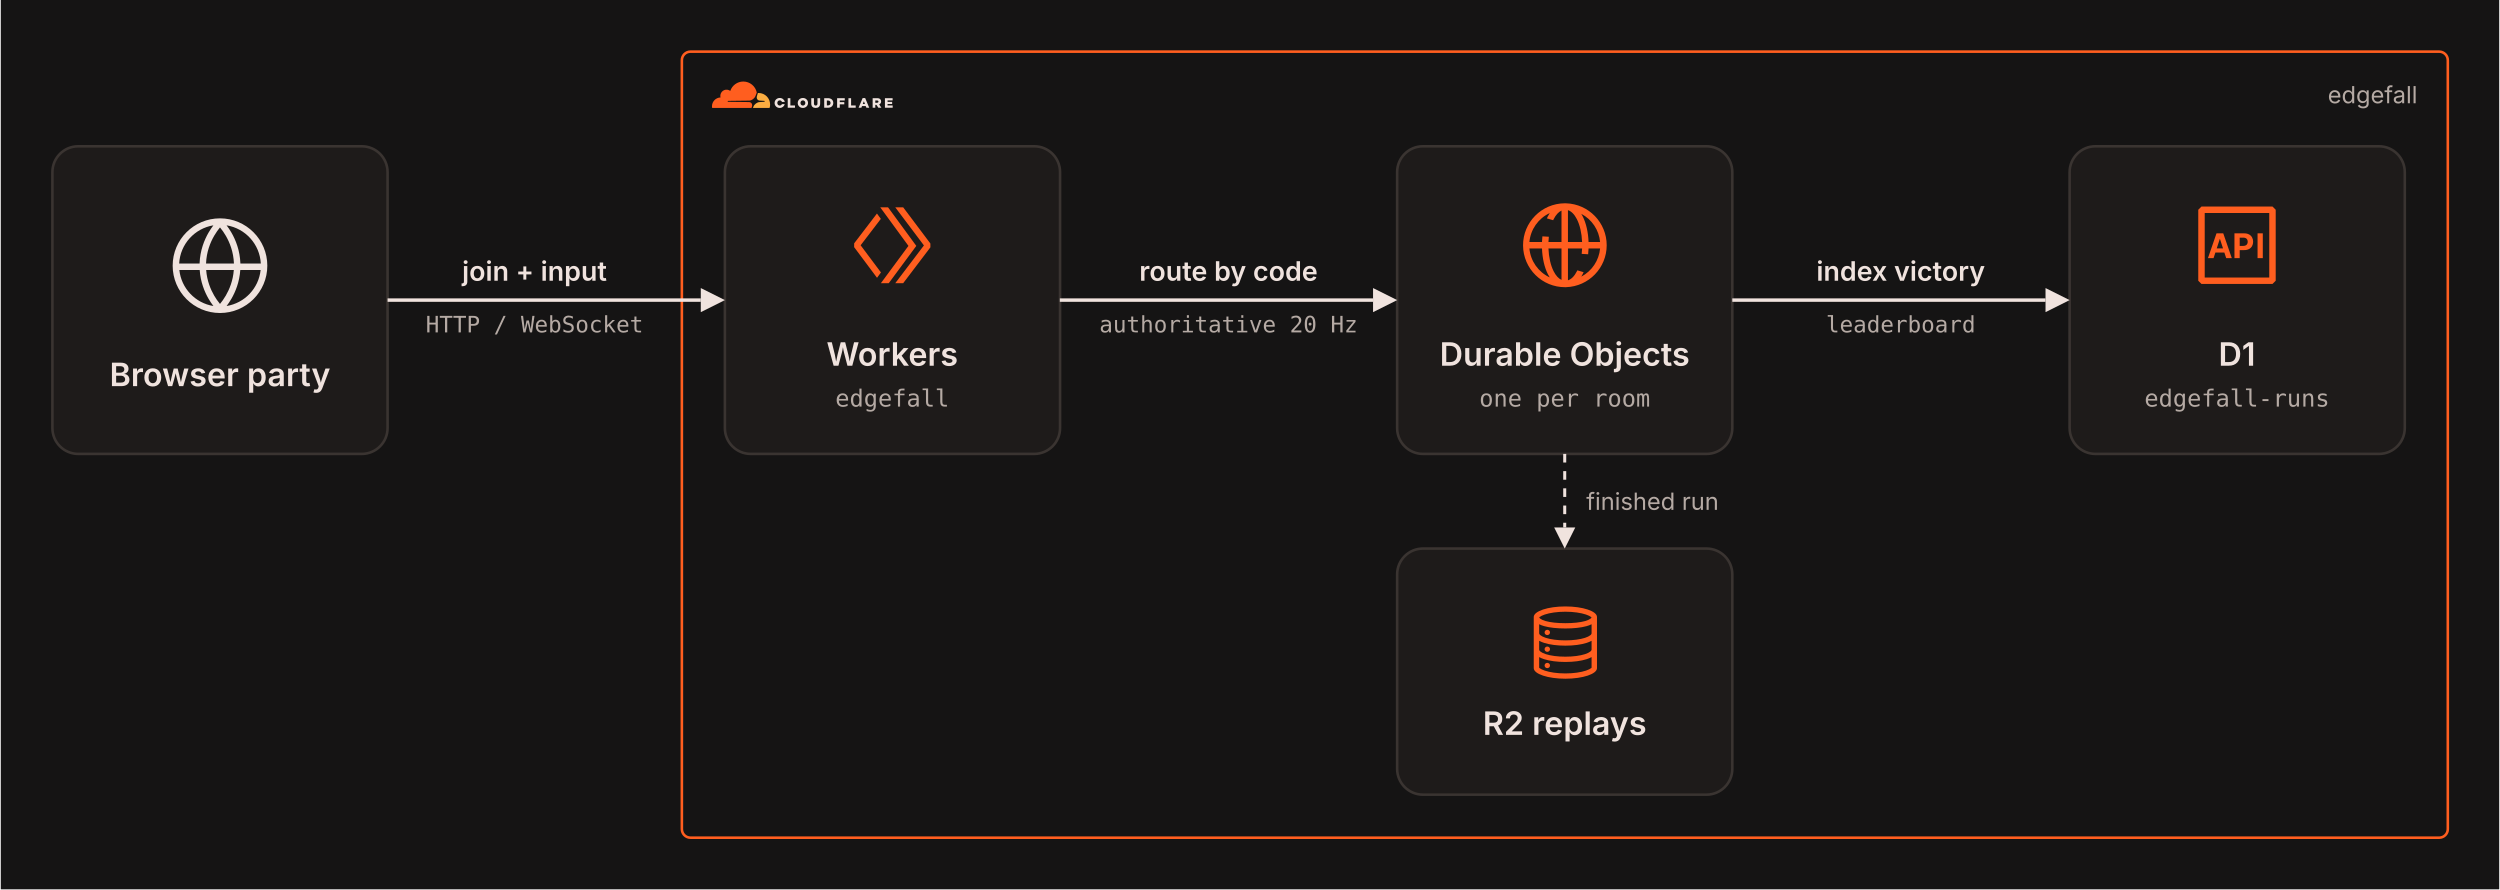
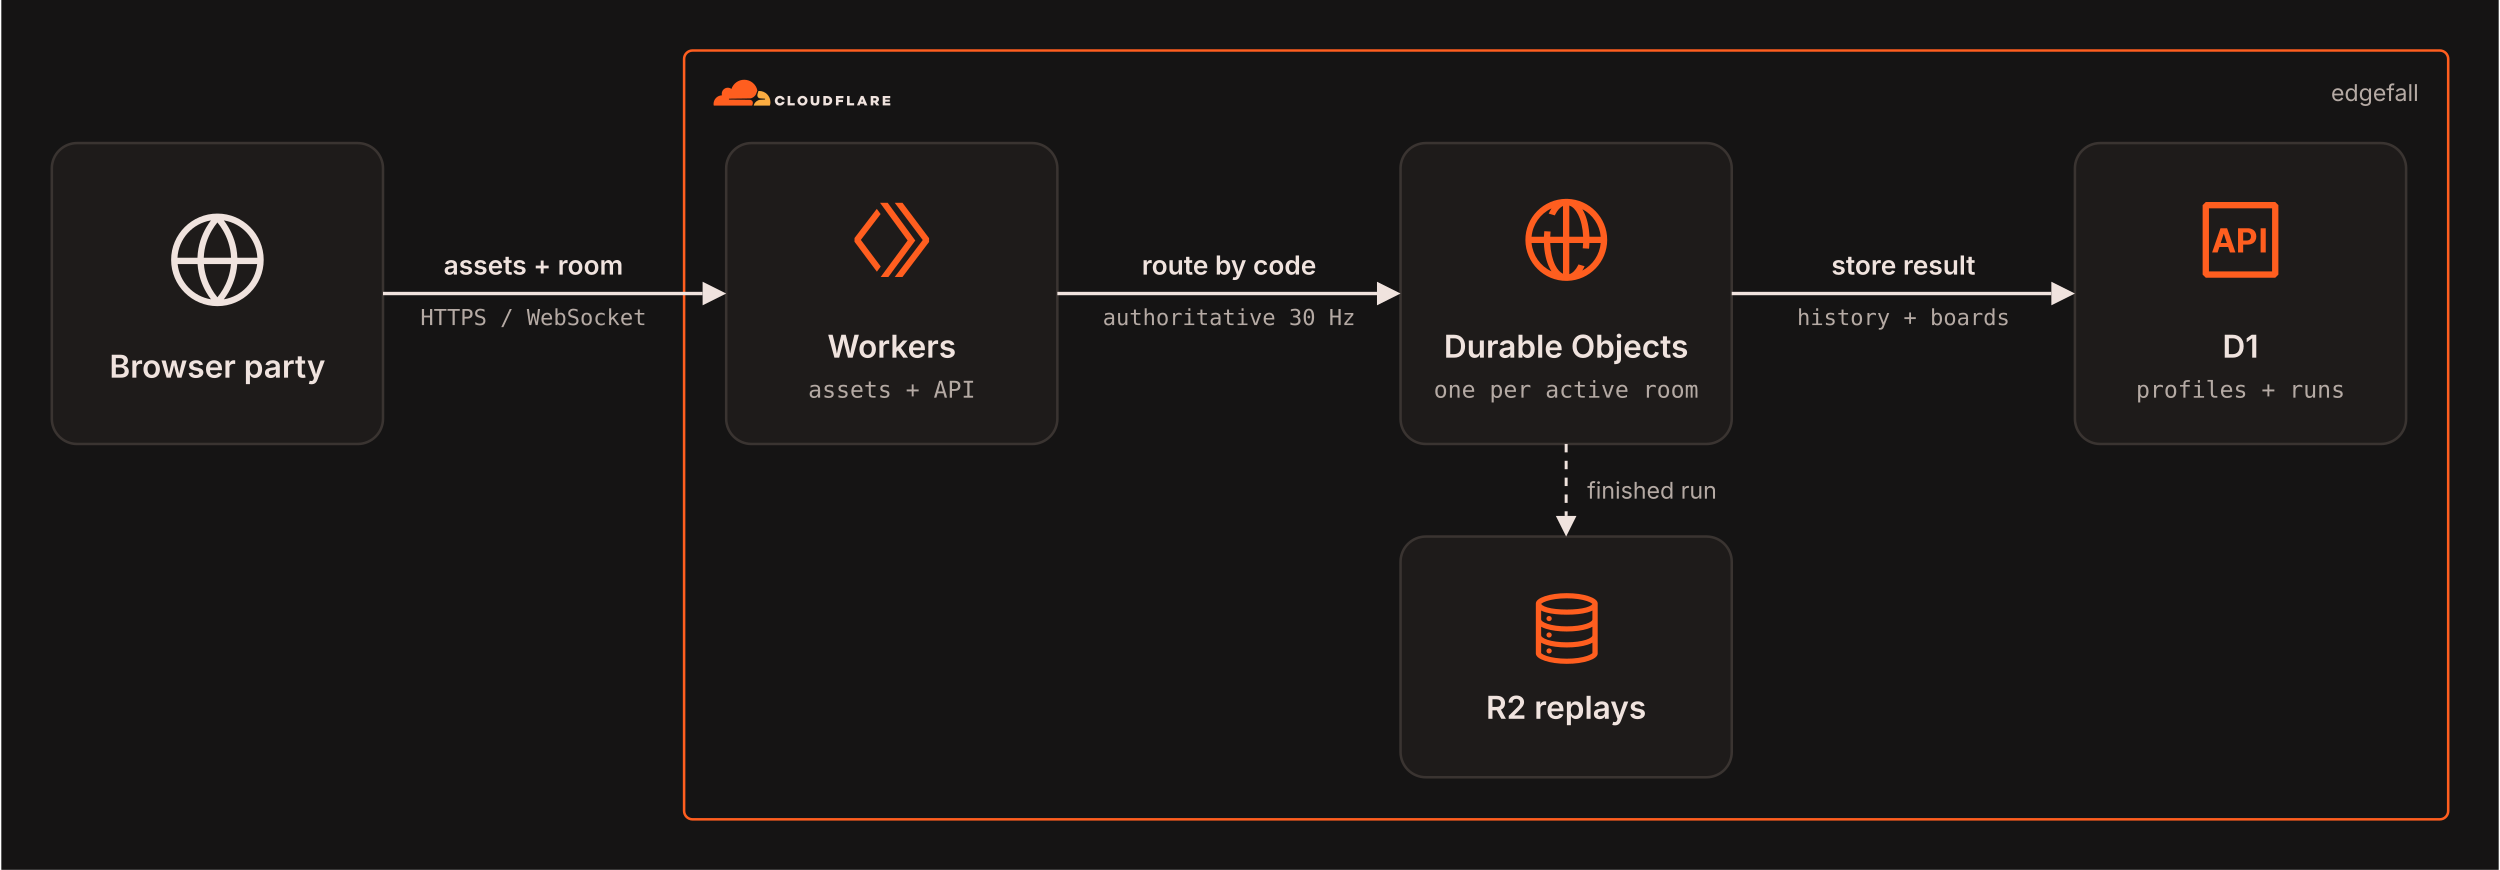
- <svg xmlns="http://www.w3.org/2000/svg" width="1161" height="413" viewBox="16.0 -4.0 1161.4 413.4" style="background:#151414" role="img">
+ <svg xmlns="http://www.w3.org/2000/svg" width="1187" height="413" viewBox="16.0 -4.0 1186.9 413.4" style="background:#151414" role="img">
  <defs>
    <marker id="ar-57cbbf" viewBox="0 0 10 10" refX="0" refY="5" markerWidth="7" markerHeight="7" orient="auto">
      <path d="M0 0 10 5 0 10z" fill="#F0E3DE" />
    </marker>
    <marker id="ok-57cbbf" viewBox="0 0 10 10" refX="0" refY="5" markerWidth="7" markerHeight="7" orient="auto">
      <path d="M0 0 10 5 0 10z" fill="#5FC98F" />
    </marker>
    <marker id="back-57cbbf" viewBox="0 0 10 10" refX="10" refY="5" markerWidth="7" markerHeight="7" orient="auto">
      <path d="M10 0 0 5 10 10z" fill="#F0E3DE" />
    </marker>
  </defs>
-   <rect x="16.0" y="-4.0" width="1161.4" height="413.4" fill="#151414" />
-   <rect x="332.6" y="20.0" width="820.9" height="365.4" rx="4" fill="none" stroke="#FF5E1F" stroke-width="1.2" />
-   <g transform="translate(346.6,33.9) scale(0.36221) translate(-0.09,-3.013)">
+   <rect x="16.0" y="-4.0" width="1186.9" height="413.4" fill="#151414" />
+   <rect x="340.5" y="20.0" width="838.4" height="365.4" rx="4" fill="none" stroke="#FF5E1F" stroke-width="1.2" />
+   <g transform="translate(354.5,33.9) scale(0.36221) translate(-0.09,-3.013)">
    <g clip-path="url(#cf-a)">
      <path d="m51.027 36.435.378-1.33c.459-1.573.288-3.038-.477-4.105-.702-.986-1.872-1.564-3.294-1.637l-26.907-.343a.526.526 0 0 1-.423-.226.544.544 0 0 1-.054-.489c.09-.262.35-.47.62-.479l27.151-.343c3.222-.145 6.705-2.776 7.929-5.977l1.547-4.07a.895.895 0 0 0 .063-.343c0-.064-.009-.127-.018-.19-1.745-7.948-8.81-13.89-17.242-13.89-7.775 0-14.38 5.046-16.747 12.054a7.947 7.947 0 0 0-5.589-1.555c-3.734.37-6.731 3.39-7.1 7.143a7.996 7.996 0 0 0 .207 2.795C4.978 23.63.09 28.649.09 34.807c0 .56.046 1.103.118 1.646a.525.525 0 0 0 .522.452l49.666.009h.018a.663.663 0 0 0 .612-.48Z" fill="#FF5E1F" />
      <path d="M59.99 17.736c-.251 0-.495.01-.746.018a.248.248 0 0 0-.117.027.433.433 0 0 0-.27.29l-1.062 3.671c-.46 1.573-.288 3.038.477 4.105.702.986 1.872 1.565 3.293 1.637l5.733.344c.17.009.315.09.405.226a.546.546 0 0 1 .063.488c-.09.262-.351.47-.621.48l-5.958.343c-3.23.154-6.722 2.776-7.946 5.977l-.432 1.13a.32.32 0 0 0 .28.434h20.527a.56.56 0 0 0 .53-.398c.36-1.275.55-2.613.55-4.005 0-8.148-6.588-14.767-14.706-14.767Z" fill="#FBAD41" />
      <path d="M97.309 24.363h3.392v9.323h5.94v2.984h-9.332V24.363ZM110.16 30.55v-.037c0-3.535 2.835-6.402 6.614-6.402 3.781 0 6.579 2.83 6.579 6.366v.036c0 3.536-2.834 6.402-6.614 6.402s-6.579-2.83-6.579-6.365Zm9.728 0v-.037c0-1.772-1.277-3.327-3.149-3.327-1.854 0-3.096 1.51-3.096 3.291v.036c0 1.773 1.278 3.328 3.131 3.328 1.873 0 3.114-1.51 3.114-3.291ZM127.51 31.272v-6.909h3.446v6.845c0 1.773.891 2.623 2.259 2.623 1.367 0 2.259-.805 2.259-2.532v-6.927h3.446V31.2c0 3.979-2.258 5.715-5.741 5.715-3.483-.018-5.669-1.79-5.669-5.642ZM144.123 24.363h4.724c4.375 0 6.912 2.532 6.912 6.086v.036c0 3.554-2.574 6.194-6.984 6.194h-4.652V24.363Zm4.779 9.287c2.033 0 3.375-1.121 3.375-3.11v-.037c0-1.971-1.35-3.11-3.375-3.11h-1.386v6.257h1.386ZM160.689 24.363h9.81v2.984h-6.407v2.098h5.795v2.83h-5.795v4.395h-3.403V24.363ZM175.225 24.363h3.392v9.323h5.931v2.984h-9.323V24.363ZM193.429 24.273h3.276l5.219 12.398h-3.645l-.891-2.198h-4.724l-.873 2.198h-3.572l5.21-12.398Zm2.97 7.542-1.368-3.5-1.386 3.5h2.754ZM206.289 24.363h5.796c1.871 0 3.168.498 3.987 1.338.719.706 1.088 1.655 1.088 2.867v.036c0 1.881-.999 3.129-2.519 3.78l2.924 4.295h-3.923l-2.467-3.725h-1.493v3.725h-3.393V24.363Zm5.633 5.905c1.152 0 1.819-.56 1.819-1.456v-.036c0-.968-.703-1.456-1.836-1.456h-2.223v2.957h2.24v-.009ZM222.057 24.363h9.853v2.903h-6.488v1.863h5.876v2.685h-5.876v1.953H232v2.903h-9.943V24.363ZM89.875 31.996c-.477 1.076-1.476 1.845-2.808 1.845-1.853 0-3.131-1.546-3.131-3.328v-.036c0-1.772 1.242-3.291 3.095-3.291 1.395 0 2.466.868 2.916 2.043h3.582c-.576-2.93-3.132-5.118-6.462-5.118-3.78 0-6.614 2.867-6.614 6.402v.037c0 3.535 2.799 6.366 6.578 6.366 3.231 0 5.76-2.107 6.426-4.929h-3.582v.01Z" fill="#F0E3DE" />
    </g>
    <defs>
      <clipPath id="cf-a">
        <path d="M.092 2H232v35.929H.092z" fill="none" />
      </clipPath>
    </defs>
  </g>
-   <text x="1139.4" y="44.0" font-family="'Inter Variable', 'Inter', system-ui, -apple-system, 'Segoe UI', Roboto, sans-serif" font-size="11" fill="#B5AAA4" font-weight="400" text-anchor="end">edgefall</text>
-   <rect x="40.0" y="64.0" width="155.8" height="143.0" rx="12" fill="#1E1B1A" stroke="#3A3431" stroke-width="1.2" />
-   <g transform="translate(93.9,95.5) scale(2)" fill="#F0E3DE">
+   <text x="1164.9" y="44.0" font-family="'Inter Variable', 'Inter', system-ui, -apple-system, 'Segoe UI', Roboto, sans-serif" font-size="11" fill="#B5AAA4" font-weight="400" text-anchor="end">edgefall</text>
+   <rect x="40.0" y="64.0" width="157.4" height="143.0" rx="12" fill="#1E1B1A" stroke="#3A3431" stroke-width="1.2" />
+   <g transform="translate(94.7,95.5) scale(2)" fill="#F0E3DE">
    <path d="M12 1c6.075 0 11 4.925 11 11s-4.925 11-11 11S1 18.075 1 12 5.925 1 12 1Zm3.241 10.5v-.001c-.1-2.708-.992-4.904-1.89-6.452a13.919 13.919 0 0 0-1.304-1.88L12 3.11l-.047.059c-.354.425-.828 1.06-1.304 1.88-.898 1.547-1.79 3.743-1.89 6.451Zm-12.728 0h4.745c.1-3.037 1.1-5.49 2.093-7.204.39-.672.78-1.233 1.119-1.673C6.11 3.329 2.746 7 2.513 11.5Zm18.974 0C21.254 7 17.89 3.329 13.53 2.623c.339.44.729 1.001 1.119 1.673.993 1.714 1.993 4.167 2.093 7.204ZM8.787 13c.182 2.478 1.02 4.5 1.862 5.953.382.661.818 1.29 1.304 1.88l.047.057.047-.059c.354-.425.828-1.06 1.304-1.88.842-1.451 1.679-3.471 1.862-5.951Zm-1.504 0H2.552a9.505 9.505 0 0 0 7.918 8.377 15.773 15.773 0 0 1-1.119-1.673C8.413 18.085 7.47 15.807 7.283 13Zm9.434 0c-.186 2.807-1.13 5.085-2.068 6.704-.39.672-.78 1.233-1.118 1.673A9.506 9.506 0 0 0 21.447 13Z" />
  </g>
-   <text x="117.9" y="175.5" font-family="'Inter Variable', 'Inter', system-ui, -apple-system, 'Segoe UI', Roboto, sans-serif" font-size="15" fill="#F0E3DE" font-weight="600" text-anchor="middle">Browser party</text>
-   <rect x="352.6" y="64.0" width="155.8" height="143.0" rx="12" fill="#1E1B1A" stroke="#3A3431" stroke-width="1.2" />
-   <g transform="translate(406.9,86.0) scale(0.9796)" fill="#FF5E1F">
+   <text x="118.7" y="175.5" font-family="'Inter Variable', 'Inter', system-ui, -apple-system, 'Segoe UI', Roboto, sans-serif" font-size="15" fill="#F0E3DE" font-weight="600" text-anchor="middle">Browser party</text>
+   <rect x="360.5" y="64.0" width="157.4" height="143.0" rx="12" fill="#1E1B1A" stroke="#3A3431" stroke-width="1.2" />
+   <g transform="translate(415.7,86.0) scale(0.9796)" fill="#FF5E1F">
    <path d="m18.63 37.418-9.645-12.9 9.592-12.533-1.852-2.527L5.917 23.595l-.015 1.808 10.86 14.542z" />
    <path d="M21.997 6.503h-3.712l13.387 18.3-13.072 17.7h3.735L35.4 24.81z" />
    <path d="M29.175 6.503h-3.758l13.598 18.082-13.598 17.918h3.765l12.908-17.01v-1.808z" />
  </g>
-   <text x="430.4" y="166.0" font-family="'Inter Variable', 'Inter', system-ui, -apple-system, 'Segoe UI', Roboto, sans-serif" font-size="15" fill="#F0E3DE" font-weight="600" text-anchor="middle">Workers</text>
-   <text x="430.4" y="185.0" font-family="'JetBrains Mono Variable', 'JetBrains Mono', ui-monospace, 'Cascadia Code', 'Source Code Pro', Menlo, Consolas, monospace" font-size="11" fill="#B5AAA4" font-weight="400" text-anchor="middle">edgefall</text>
-   <rect x="665.1" y="64.0" width="155.8" height="143.0" rx="12" fill="#1E1B1A" stroke="#3A3431" stroke-width="1.2" />
-   <g transform="translate(719.0,86.0) scale(0.75)" fill="#FF5E1F">
+   <text x="439.2" y="166.0" font-family="'Inter Variable', 'Inter', system-ui, -apple-system, 'Segoe UI', Roboto, sans-serif" font-size="15" fill="#F0E3DE" font-weight="600" text-anchor="middle">Workers</text>
+   <text x="439.2" y="185.0" font-family="'JetBrains Mono Variable', 'JetBrains Mono', ui-monospace, 'Cascadia Code', 'Source Code Pro', Menlo, Consolas, monospace" font-size="11" fill="#B5AAA4" font-weight="400" text-anchor="middle">assets + API</text>
+   <rect x="681.0" y="64.0" width="157.4" height="143.0" rx="12" fill="#1E1B1A" stroke="#3A3431" stroke-width="1.2" />
+   <g transform="translate(735.7,86.0) scale(0.75)" fill="#FF5E1F">
    <path fill="#FF5E1F" fill-rule="evenodd" d="M32.214 6h-.202a26 26 0 1 0 .327 52q.266 0 .527-.014A26 26 0 0 0 58.012 32 26 26 0 0 0 32.865 6.014a10 10 0 0 0-.65-.013m-9.503 6.063A22 22 0 0 0 10.104 30h7.804q.068-1.79.252-3.51l3.998.24A46 46 0 0 0 21.91 30H30V10.519c-1.784.81-3.475 2.582-4.9 5.41q-.139.278-.274.567l-3.873-1.145q.276-.627.575-1.221c.363-.72.757-1.412 1.182-2.067M30 34h-8.09c.226 5.584 1.392 10.5 3.19 14.071 1.425 2.829 3.116 4.6 4.9 5.41zm-7.29 17.937a22 22 0 0 1-1.182-2.067c-2.131-4.233-3.393-9.795-3.62-15.87h-7.806A22 22 0 0 0 22.71 51.937m19.554-.472A22 22 0 0 0 53.921 34h-7.15a51 51 0 0 1-.26 3.589l-3.998-.24q.185-1.627.255-3.349H34v19.742c2.032-.641 3.973-2.486 5.577-5.671q.129-.255.252-.517l3.874 1.145q-.267.6-.553 1.171a23 23 0 0 1-.885 1.595M42.768 30H34V10.258c2.032.641 3.973 2.486 5.577 5.671 1.799 3.572 2.965 8.487 3.191 14.071m4.003 0c-.227-6.075-1.49-11.637-3.621-15.87a22 22 0 0 0-.885-1.595A22 22 0 0 1 53.921 30z" clip-rule="evenodd" />
  </g>
-   <text x="743.0" y="166.0" font-family="'Inter Variable', 'Inter', system-ui, -apple-system, 'Segoe UI', Roboto, sans-serif" font-size="15" fill="#F0E3DE" font-weight="600" text-anchor="middle">Durable Objects</text>
-   <text x="743.0" y="185.0" font-family="'JetBrains Mono Variable', 'JetBrains Mono', ui-monospace, 'Cascadia Code', 'Source Code Pro', Menlo, Consolas, monospace" font-size="11" fill="#B5AAA4" font-weight="400" text-anchor="middle">one per room</text>
-   <rect x="977.7" y="64.0" width="155.8" height="143.0" rx="12" fill="#1E1B1A" stroke="#3A3431" stroke-width="1.2" />
-   <g transform="translate(1031.5,86.0) scale(1)" fill="#FF5E1F">
+   <text x="759.7" y="166.0" font-family="'Inter Variable', 'Inter', system-ui, -apple-system, 'Segoe UI', Roboto, sans-serif" font-size="15" fill="#F0E3DE" font-weight="600" text-anchor="middle">Durable Objects</text>
+   <text x="759.7" y="185.0" font-family="'JetBrains Mono Variable', 'JetBrains Mono', ui-monospace, 'Cascadia Code', 'Source Code Pro', Menlo, Consolas, monospace" font-size="11" fill="#B5AAA4" font-weight="400" text-anchor="middle">one per active room</text>
+   <rect x="1001.5" y="64.0" width="157.4" height="143.0" rx="12" fill="#1E1B1A" stroke="#3A3431" stroke-width="1.2" />
+   <g transform="translate(1056.2,86.0) scale(1)" fill="#FF5E1F">
    <path d="M40.5 6h-33L6 7.5v33L7.5 42h33l1.5-1.5v-33zM39 39H9V9h30z" />
    <path d="M13.966 27.375h4.162L18.982 30h2.61l-3.974-11.526h-3.14L10.5 30h2.611zm2.038-6.264h.09l1.416 4.362h-2.925zm9.256 5.152h2.047a4.84 4.84 0 0 0 2.266-.49 3.4 3.4 0 0 0 1.432-1.367 4.05 4.05 0 0 0 .495-2.025 4.13 4.13 0 0 0-.487-2.03 3.43 3.43 0 0 0-1.409-1.376 4.64 4.64 0 0 0-2.235-.499h-4.547V30h2.437zm0-5.797h1.642a2.5 2.5 0 0 1 1.171.24c.294.146.535.38.69.67a2.33 2.33 0 0 1 0 2.008c-.154.293-.394.53-.688.681a2.45 2.45 0 0 1-1.162.245h-1.65zM36 18.474h-2.437V30H36z" />
  </g>
-   <text x="1055.5" y="166.0" font-family="'Inter Variable', 'Inter', system-ui, -apple-system, 'Segoe UI', Roboto, sans-serif" font-size="15" fill="#F0E3DE" font-weight="600" text-anchor="middle">D1</text>
-   <text x="1055.5" y="185.0" font-family="'JetBrains Mono Variable', 'JetBrains Mono', ui-monospace, 'Cascadia Code', 'Source Code Pro', Menlo, Consolas, monospace" font-size="11" fill="#B5AAA4" font-weight="400" text-anchor="middle">edgefall-runs</text>
-   <rect x="665.1" y="251.0" width="155.8" height="114.4" rx="12" fill="#1E1B1A" stroke="#3A3431" stroke-width="1.2" />
-   <g transform="translate(723.8,275.5) scale(0.96)" fill="#FF5E1F">
+   <text x="1080.2" y="166.0" font-family="'Inter Variable', 'Inter', system-ui, -apple-system, 'Segoe UI', Roboto, sans-serif" font-size="15" fill="#F0E3DE" font-weight="600" text-anchor="middle">D1</text>
+   <text x="1080.2" y="185.0" font-family="'JetBrains Mono Variable', 'JetBrains Mono', ui-monospace, 'Cascadia Code', 'Source Code Pro', Menlo, Consolas, monospace" font-size="11" fill="#B5AAA4" font-weight="400" text-anchor="middle">profiles + runs</text>
+   <rect x="681.0" y="251.0" width="157.4" height="114.4" rx="12" fill="#1E1B1A" stroke="#3A3431" stroke-width="1.2" />
+   <g transform="translate(740.5,275.5) scale(0.96)" fill="#FF5E1F">
    <path fill-rule="evenodd" d="M30.289 6.423c-2.43-.813-5.958-1.362-9.977-1.362-4.018 0-7.545.549-9.976 1.362-1.228.41-2.033.842-2.48 1.195q-.14.111-.204.18c.052.171.196.395.562.67.524.394 1.372.783 2.563 1.119 2.368.666 5.731 1.023 9.536 1.023s7.167-.357 9.535-1.023c1.191-.336 2.04-.725 2.563-1.119.366-.275.51-.499.562-.67a2 2 0 0 0-.204-.18c-.447-.353-1.252-.784-2.48-1.195m-20.24 5.624c-.885-.25-1.71-.552-2.424-.922v4.393c0 .196.097.514.625.941.535.433 1.391.869 2.576 1.252 2.36.764 5.71 1.222 9.486 1.222 3.778 0 7.128-.458 9.487-1.222 1.185-.383 2.041-.82 2.576-1.252.528-.427.625-.745.625-.94v-4.394c-.715.37-1.539.673-2.424.922-2.7.76-6.336 1.124-10.264 1.124s-7.564-.364-10.263-1.124m25.576 3.471V7.622c0-2.829-6.856-5.122-15.313-5.122C11.857 2.5 5 4.793 5 7.622v24.756c0 2.829 6.856 5.122 15.313 5.122 8.456 0 15.312-2.293 15.312-5.122zM33 19.134c-.7.393-1.505.726-2.375 1.008-2.708.877-6.358 1.352-10.313 1.352-3.954 0-7.604-.475-10.312-1.352-.87-.282-1.676-.615-2.375-1.008v4.28c0 .196.097.514.625.942.535.432 1.391.868 2.576 1.252 2.36.763 5.71 1.221 9.486 1.221 3.778 0 7.128-.458 9.487-1.221 1.185-.384 2.041-.82 2.576-1.252.528-.428.625-.746.625-.941v-4.28Zm-23 8.904c-.87-.281-1.676-.615-2.375-1.007v5.143c.044.048.116.117.231.208.447.353 1.252.785 2.48 1.195 2.43.813 5.958 1.362 9.976 1.362s7.546-.549 9.977-1.362c1.228-.41 2.033-.842 2.48-1.195a2 2 0 0 0 .231-.208v-5.143c-.7.392-1.505.726-2.375 1.007-2.708.877-6.358 1.352-10.313 1.352-3.954 0-7.604-.475-10.312-1.352m23.06 4.06-.01.016zm-25.495 0 .01.016zm3.997-15.726c.725 0 1.313-.573 1.313-1.28s-.588-1.281-1.313-1.281c-.724 0-1.312.573-1.312 1.28s.588 1.281 1.313 1.281Zm1.313 6.83c0 .706-.588 1.28-1.313 1.28-.724 0-1.312-.574-1.312-1.28 0-.708.588-1.281 1.313-1.281.724 0 1.312.573 1.312 1.28Zm-1.313 9.176c.725 0 1.313-.573 1.313-1.28s-.588-1.28-1.313-1.28c-.724 0-1.312.572-1.312 1.28 0 .707.588 1.28 1.313 1.28Z" clip-rule="evenodd" />
  </g>
-   <text x="743.0" y="337.6" font-family="'Inter Variable', 'Inter', system-ui, -apple-system, 'Segoe UI', Roboto, sans-serif" font-size="15" fill="#F0E3DE" font-weight="600" text-anchor="middle">R2 replays</text>
-   <line x1="743.0" y1="207.0" x2="743.0" y2="241.2" stroke="#F0E3DE" stroke-width="1.4" stroke-dasharray="4 4" marker-end="url(#ar-57cbbf)" />
-   <text x="753.0" y="233.0" font-family="'Inter Variable', 'Inter', system-ui, -apple-system, 'Segoe UI', Roboto, sans-serif" font-size="11" fill="#B5AAA4" font-weight="400" text-anchor="start">finished run</text>
-   <line x1="195.8" y1="135.5" x2="341.4" y2="135.5" stroke="#F0E3DE" stroke-width="1.6" marker-end="url(#ar-57cbbf)" />
-   <text x="264.1" y="126.5" font-family="'Inter Variable', 'Inter', system-ui, -apple-system, 'Segoe UI', Roboto, sans-serif" font-size="12.5" fill="#F0E3DE" font-weight="600" text-anchor="middle">join + input</text>
-   <text x="264.1" y="150.5" font-family="'JetBrains Mono Variable', 'JetBrains Mono', ui-monospace, 'Cascadia Code', 'Source Code Pro', Menlo, Consolas, monospace" font-size="10.5" fill="#B5AAA4" font-weight="400" text-anchor="middle">HTTP / WebSocket</text>
-   <line x1="508.3" y1="135.5" x2="653.9" y2="135.5" stroke="#F0E3DE" stroke-width="1.6" marker-end="url(#ar-57cbbf)" />
-   <text x="586.7" y="126.5" font-family="'Inter Variable', 'Inter', system-ui, -apple-system, 'Segoe UI', Roboto, sans-serif" font-size="12.5" fill="#F0E3DE" font-weight="600" text-anchor="middle">route by code</text>
-   <text x="586.7" y="150.5" font-family="'JetBrains Mono Variable', 'JetBrains Mono', ui-monospace, 'Cascadia Code', 'Source Code Pro', Menlo, Consolas, monospace" font-size="10.5" fill="#B5AAA4" font-weight="400" text-anchor="middle">authoritative 20 Hz</text>
-   <line x1="820.9" y1="135.5" x2="966.5" y2="135.5" stroke="#F0E3DE" stroke-width="1.6" marker-end="url(#ar-57cbbf)" />
-   <text x="899.2" y="126.5" font-family="'Inter Variable', 'Inter', system-ui, -apple-system, 'Segoe UI', Roboto, sans-serif" font-size="12.5" fill="#F0E3DE" font-weight="600" text-anchor="middle">index victory</text>
-   <text x="899.2" y="150.5" font-family="'JetBrains Mono Variable', 'JetBrains Mono', ui-monospace, 'Cascadia Code', 'Source Code Pro', Menlo, Consolas, monospace" font-size="10.5" fill="#B5AAA4" font-weight="400" text-anchor="middle">leaderboard</text>
+   <text x="759.7" y="337.6" font-family="'Inter Variable', 'Inter', system-ui, -apple-system, 'Segoe UI', Roboto, sans-serif" font-size="15" fill="#F0E3DE" font-weight="600" text-anchor="middle">R2 replays</text>
+   <line x1="759.7" y1="207.0" x2="759.7" y2="241.2" stroke="#F0E3DE" stroke-width="1.4" stroke-dasharray="4 4" marker-end="url(#ar-57cbbf)" />
+   <text x="769.7" y="233.0" font-family="'Inter Variable', 'Inter', system-ui, -apple-system, 'Segoe UI', Roboto, sans-serif" font-size="11" fill="#B5AAA4" font-weight="400" text-anchor="start">finished run</text>
+   <line x1="197.4" y1="135.5" x2="349.3" y2="135.5" stroke="#F0E3DE" stroke-width="1.6" marker-end="url(#ar-57cbbf)" />
+   <text x="268.9" y="126.5" font-family="'Inter Variable', 'Inter', system-ui, -apple-system, 'Segoe UI', Roboto, sans-serif" font-size="12.5" fill="#F0E3DE" font-weight="600" text-anchor="middle">assets + room</text>
+   <text x="268.9" y="150.5" font-family="'JetBrains Mono Variable', 'JetBrains Mono', ui-monospace, 'Cascadia Code', 'Source Code Pro', Menlo, Consolas, monospace" font-size="10.5" fill="#B5AAA4" font-weight="400" text-anchor="middle">HTTPS / WebSocket</text>
+   <line x1="517.9" y1="135.5" x2="669.8" y2="135.5" stroke="#F0E3DE" stroke-width="1.6" marker-end="url(#ar-57cbbf)" />
+   <text x="599.5" y="126.5" font-family="'Inter Variable', 'Inter', system-ui, -apple-system, 'Segoe UI', Roboto, sans-serif" font-size="12.5" fill="#F0E3DE" font-weight="600" text-anchor="middle">route by code</text>
+   <text x="599.5" y="150.5" font-family="'JetBrains Mono Variable', 'JetBrains Mono', ui-monospace, 'Cascadia Code', 'Source Code Pro', Menlo, Consolas, monospace" font-size="10.5" fill="#B5AAA4" font-weight="400" text-anchor="middle">authoritative 30 Hz</text>
+   <line x1="838.4" y1="135.5" x2="990.3" y2="135.5" stroke="#F0E3DE" stroke-width="1.6" marker-end="url(#ar-57cbbf)" />
+   <text x="920.0" y="126.5" font-family="'Inter Variable', 'Inter', system-ui, -apple-system, 'Segoe UI', Roboto, sans-serif" font-size="12.5" fill="#F0E3DE" font-weight="600" text-anchor="middle">store result</text>
+   <text x="920.0" y="150.5" font-family="'JetBrains Mono Variable', 'JetBrains Mono', ui-monospace, 'Cascadia Code', 'Source Code Pro', Menlo, Consolas, monospace" font-size="10.5" fill="#B5AAA4" font-weight="400" text-anchor="middle">history + boards</text>
</svg>
